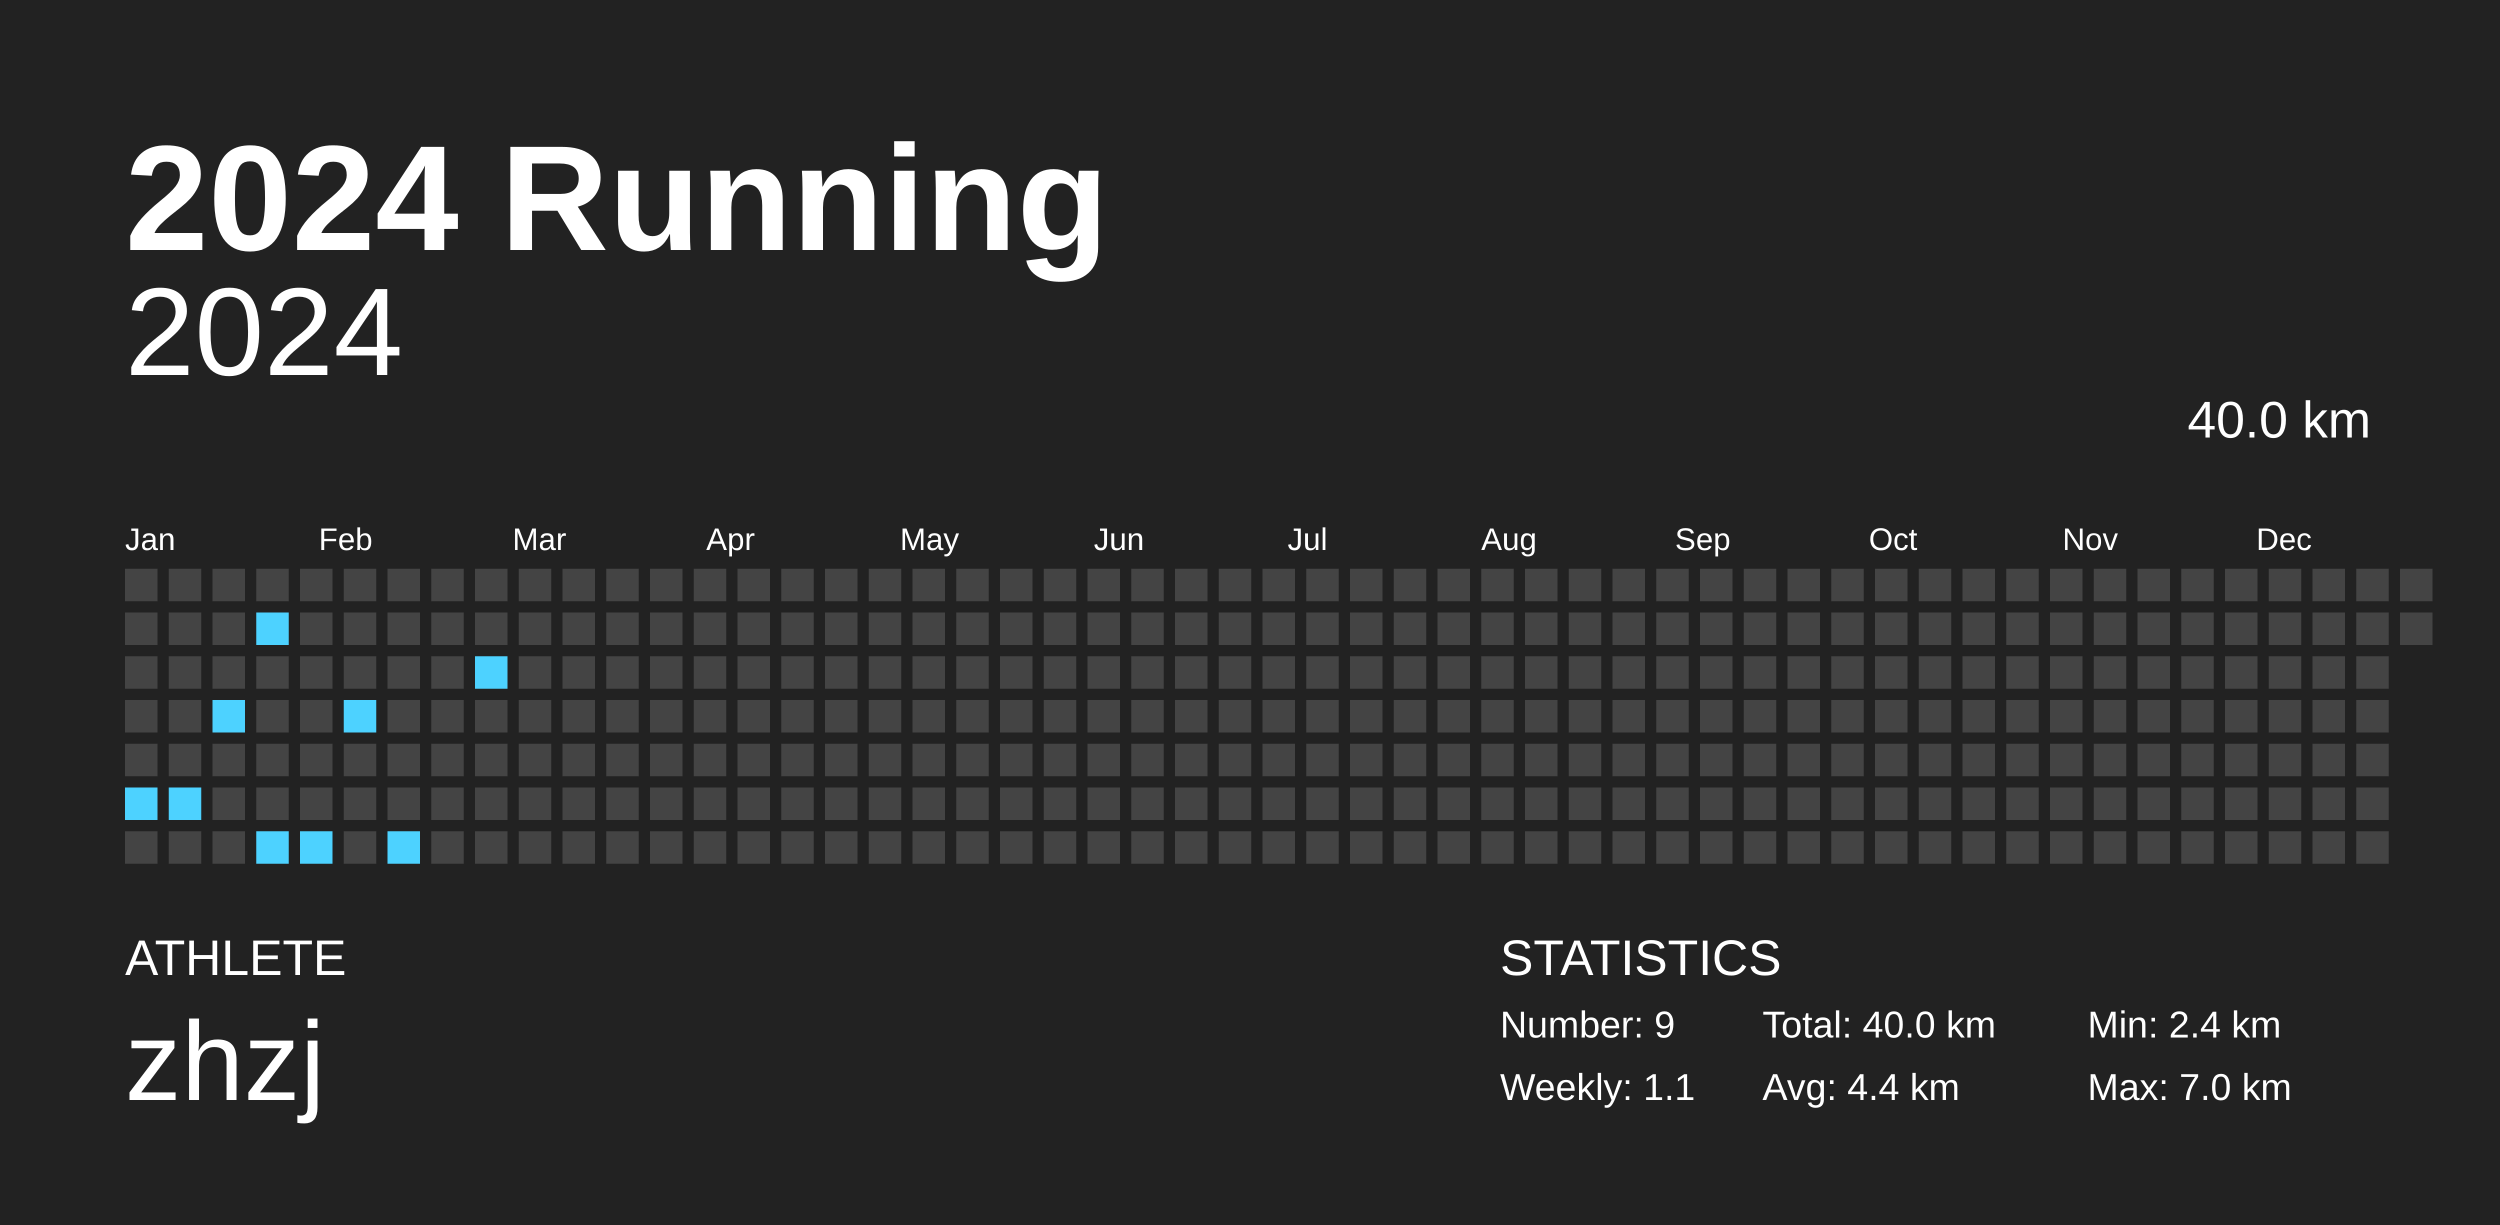
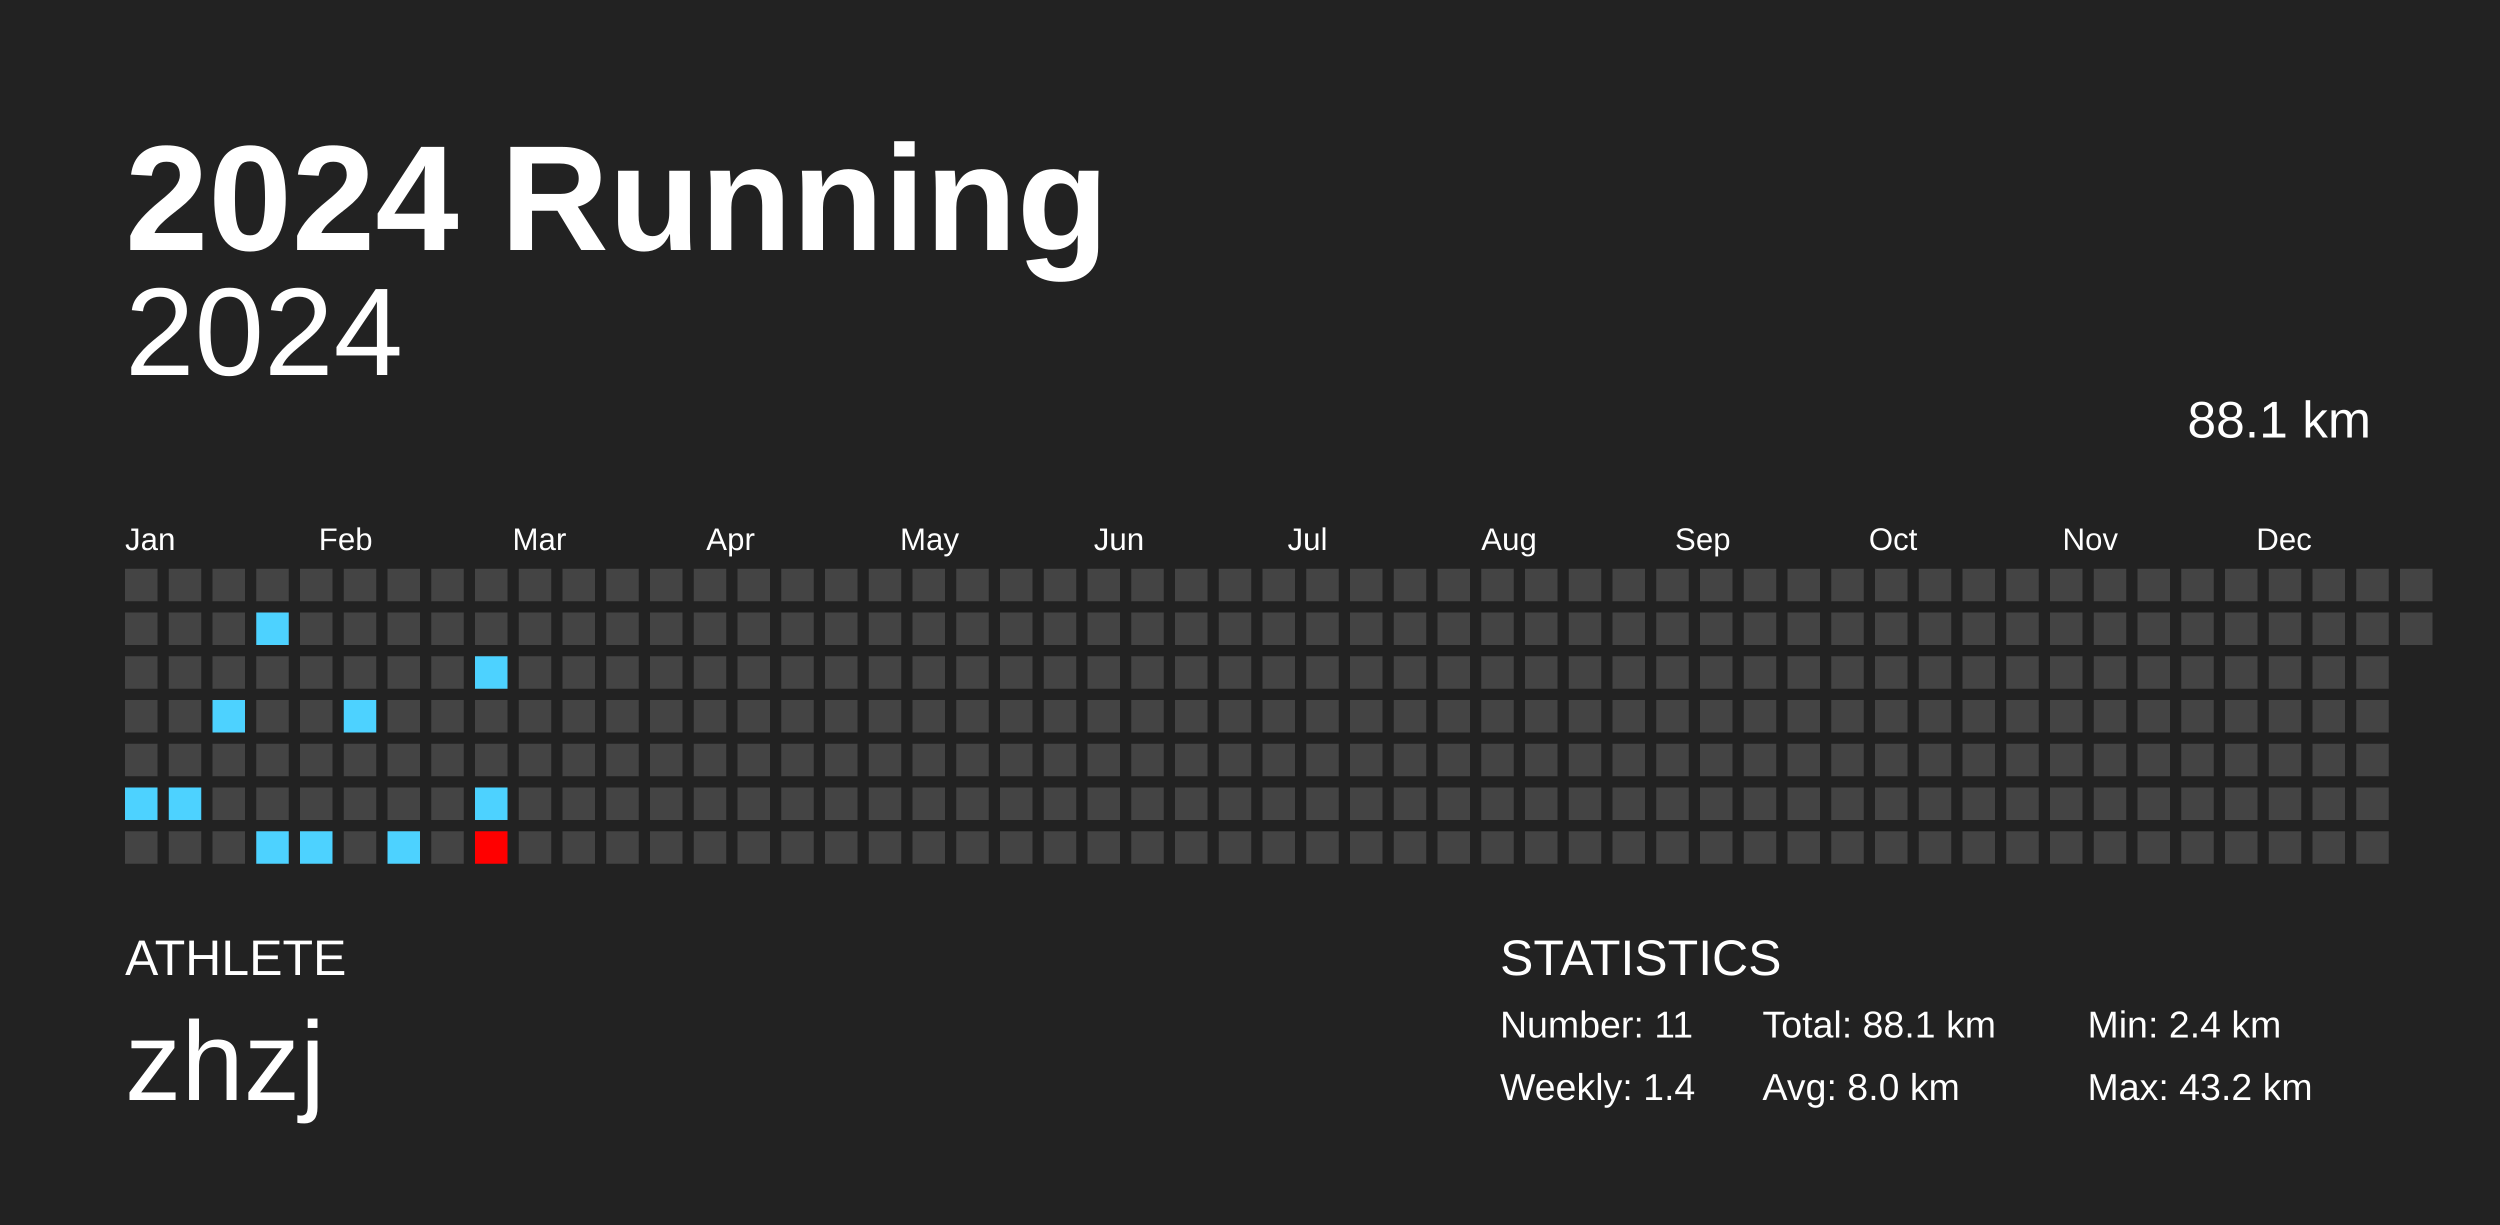
<svg xmlns="http://www.w3.org/2000/svg" baseProfile="full" height="98mm" version="1.1" viewBox="0,0,200,98" width="200mm">
  <defs />
  <rect fill="#222222" height="98" width="200" x="0" y="0" />
  <text fill="#FFFFFF" style="font-size:12px; font-family:Arial; font-weight:bold;" x="10" y="20">2024 Running</text>
  <text fill="#FFFFFF" style="font-size:4px; font-family:Arial" x="10" y="78">ATHLETE</text>
  <text fill="#FFFFFF" style="font-size:9px; font-family:Arial" x="10" y="88">zhzj</text>
  <text fill="#FFFFFF" style="font-size:4px; font-family:Arial" x="120" y="78">STATISTICS</text>
-   <text fill="#FFFFFF" style="font-size:3px; font-family:Arial" x="120" y="83">Number: 9</text>
-   <text fill="#FFFFFF" style="font-size:3px; font-family:Arial" x="120" y="88">Weekly: 1.1</text>
-   <text fill="#FFFFFF" style="font-size:3px; font-family:Arial" x="141" y="83">Total: 40.0 km</text>
-   <text fill="#FFFFFF" style="font-size:3px; font-family:Arial" x="141" y="88">Avg: 4.4 km</text>
+   <text fill="#FFFFFF" style="font-size:3px; font-family:Arial" x="120" y="83">Number: 11</text>
+   <text fill="#FFFFFF" style="font-size:3px; font-family:Arial" x="120" y="88">Weekly: 1.4</text>
+   <text fill="#FFFFFF" style="font-size:3px; font-family:Arial" x="141" y="83">Total: 88.1 km</text>
+   <text fill="#FFFFFF" style="font-size:3px; font-family:Arial" x="141" y="88">Avg: 8.0 km</text>
  <text fill="#FFFFFF" style="font-size:3px; font-family:Arial" x="167" y="83">Min: 2.4 km</text>
-   <text fill="#FFFFFF" style="font-size:3px; font-family:Arial" x="167" y="88">Max: 7.0 km</text>
+   <text fill="#FFFFFF" style="font-size:3px; font-family:Arial" x="167" y="88">Max: 43.2 km</text>
  <text alignment-baseline="hanging" fill="#FFFFFF" style="font-size:10.0px; font-family:Arial;" x="10" y="30">2024</text>
-   <text alignment-baseline="hanging" fill="#FFFFFF" style="font-size:4.125px; font-family:Arial;" x="175" y="35">40.0 km</text>
+   <text alignment-baseline="hanging" fill="#FFFFFF" style="font-size:4.125px; font-family:Arial;" x="175" y="35">88.1 km</text>
  <text fill="#FFFFFF" style="font-size:2.5px; font-family:Arial" x="10.0" y="44">Jan</text>
  <text fill="#FFFFFF" style="font-size:2.5px; font-family:Arial" x="25.5" y="44">Feb</text>
  <text fill="#FFFFFF" style="font-size:2.5px; font-family:Arial" x="41.0" y="44">Mar</text>
  <text fill="#FFFFFF" style="font-size:2.5px; font-family:Arial" x="56.5" y="44">Apr</text>
  <text fill="#FFFFFF" style="font-size:2.5px; font-family:Arial" x="72.0" y="44">May</text>
  <text fill="#FFFFFF" style="font-size:2.5px; font-family:Arial" x="87.5" y="44">Jun</text>
  <text fill="#FFFFFF" style="font-size:2.5px; font-family:Arial" x="103.0" y="44">Jul</text>
  <text fill="#FFFFFF" style="font-size:2.5px; font-family:Arial" x="118.5" y="44">Aug</text>
  <text fill="#FFFFFF" style="font-size:2.5px; font-family:Arial" x="134.0" y="44">Sep</text>
  <text fill="#FFFFFF" style="font-size:2.5px; font-family:Arial" x="149.5" y="44">Oct</text>
  <text fill="#FFFFFF" style="font-size:2.5px; font-family:Arial" x="165.0" y="44">Nov</text>
  <text fill="#FFFFFF" style="font-size:2.5px; font-family:Arial" x="180.5" y="44">Dec</text>
  <rect fill="#444444" height="2.6" width="2.6" x="10.0" y="45.5" />
  <rect fill="#444444" height="2.6" width="2.6" x="10.0" y="49.0" />
  <rect fill="#444444" height="2.6" width="2.6" x="10.0" y="52.5" />
  <rect fill="#444444" height="2.6" width="2.6" x="10.0" y="56.0" />
  <rect fill="#444444" height="2.6" width="2.6" x="10.0" y="59.5" />
  <rect fill="#4dd2ff" height="2.6" width="2.6" x="10.0" y="63.0" />
  <rect fill="#444444" height="2.6" width="2.6" x="10.0" y="66.5" />
  <rect fill="#444444" height="2.6" width="2.6" x="13.5" y="45.5" />
  <rect fill="#444444" height="2.6" width="2.6" x="13.5" y="49.0" />
  <rect fill="#444444" height="2.6" width="2.6" x="13.5" y="52.5" />
  <rect fill="#444444" height="2.6" width="2.6" x="13.5" y="56.0" />
  <rect fill="#444444" height="2.6" width="2.6" x="13.5" y="59.5" />
  <rect fill="#4dd2ff" height="2.6" width="2.6" x="13.5" y="63.0" />
  <rect fill="#444444" height="2.6" width="2.6" x="13.5" y="66.5" />
  <rect fill="#444444" height="2.6" width="2.6" x="17.0" y="45.5" />
  <rect fill="#444444" height="2.6" width="2.6" x="17.0" y="49.0" />
  <rect fill="#444444" height="2.6" width="2.6" x="17.0" y="52.5" />
  <rect fill="#4dd2ff" height="2.6" width="2.6" x="17.0" y="56.0" />
  <rect fill="#444444" height="2.6" width="2.6" x="17.0" y="59.5" />
  <rect fill="#444444" height="2.6" width="2.6" x="17.0" y="63.0" />
  <rect fill="#444444" height="2.6" width="2.6" x="17.0" y="66.5" />
  <rect fill="#444444" height="2.6" width="2.6" x="20.5" y="45.5" />
  <rect fill="#4dd2ff" height="2.6" width="2.6" x="20.5" y="49.0" />
  <rect fill="#444444" height="2.6" width="2.6" x="20.5" y="52.5" />
  <rect fill="#444444" height="2.6" width="2.6" x="20.5" y="56.0" />
  <rect fill="#444444" height="2.6" width="2.6" x="20.5" y="59.5" />
  <rect fill="#444444" height="2.6" width="2.6" x="20.5" y="63.0" />
  <rect fill="#4dd2ff" height="2.6" width="2.6" x="20.5" y="66.5" />
  <rect fill="#444444" height="2.6" width="2.6" x="24.0" y="45.5" />
  <rect fill="#444444" height="2.6" width="2.6" x="24.0" y="49.0" />
  <rect fill="#444444" height="2.6" width="2.6" x="24.0" y="52.5" />
  <rect fill="#444444" height="2.6" width="2.6" x="24.0" y="56.0" />
  <rect fill="#444444" height="2.6" width="2.6" x="24.0" y="59.5" />
  <rect fill="#444444" height="2.6" width="2.6" x="24.0" y="63.0" />
  <rect fill="#4dd2ff" height="2.6" width="2.6" x="24.0" y="66.5" />
  <rect fill="#444444" height="2.6" width="2.6" x="27.5" y="45.5" />
  <rect fill="#444444" height="2.6" width="2.6" x="27.5" y="49.0" />
  <rect fill="#444444" height="2.6" width="2.6" x="27.5" y="52.5" />
  <rect fill="#4dd2ff" height="2.6" width="2.6" x="27.5" y="56.0" />
  <rect fill="#444444" height="2.6" width="2.6" x="27.5" y="59.5" />
  <rect fill="#444444" height="2.6" width="2.6" x="27.5" y="63.0" />
  <rect fill="#444444" height="2.6" width="2.6" x="27.5" y="66.5" />
  <rect fill="#444444" height="2.6" width="2.6" x="31.0" y="45.5" />
  <rect fill="#444444" height="2.6" width="2.6" x="31.0" y="49.0" />
  <rect fill="#444444" height="2.6" width="2.6" x="31.0" y="52.5" />
  <rect fill="#444444" height="2.6" width="2.6" x="31.0" y="56.0" />
  <rect fill="#444444" height="2.6" width="2.6" x="31.0" y="59.5" />
  <rect fill="#444444" height="2.6" width="2.6" x="31.0" y="63.0" />
  <rect fill="#4dd2ff" height="2.6" width="2.6" x="31.0" y="66.5" />
  <rect fill="#444444" height="2.6" width="2.6" x="34.5" y="45.5" />
  <rect fill="#444444" height="2.6" width="2.6" x="34.5" y="49.0" />
  <rect fill="#444444" height="2.6" width="2.6" x="34.5" y="52.5" />
  <rect fill="#444444" height="2.6" width="2.6" x="34.5" y="56.0" />
  <rect fill="#444444" height="2.6" width="2.6" x="34.5" y="59.5" />
  <rect fill="#444444" height="2.6" width="2.6" x="34.5" y="63.0" />
  <rect fill="#444444" height="2.6" width="2.6" x="34.5" y="66.5" />
  <rect fill="#444444" height="2.6" width="2.6" x="38.0" y="45.5" />
  <rect fill="#444444" height="2.6" width="2.6" x="38.0" y="49.0" />
  <rect fill="#4dd2ff" height="2.6" width="2.6" x="38.0" y="52.5" />
  <rect fill="#444444" height="2.6" width="2.6" x="38.0" y="56.0" />
  <rect fill="#444444" height="2.6" width="2.6" x="38.0" y="59.5" />
-   <rect fill="#444444" height="2.6" width="2.6" x="38.0" y="63.0" />
-   <rect fill="#444444" height="2.6" width="2.6" x="38.0" y="66.5" />
+   <rect fill="#4dd2ff" height="2.6" width="2.6" x="38.0" y="63.0" />
+   <rect fill="red" height="2.6" width="2.6" x="38.0" y="66.5" />
  <rect fill="#444444" height="2.6" width="2.6" x="41.5" y="45.5" />
  <rect fill="#444444" height="2.6" width="2.6" x="41.5" y="49.0" />
  <rect fill="#444444" height="2.6" width="2.6" x="41.5" y="52.5" />
  <rect fill="#444444" height="2.6" width="2.6" x="41.5" y="56.0" />
  <rect fill="#444444" height="2.6" width="2.6" x="41.5" y="59.5" />
  <rect fill="#444444" height="2.6" width="2.6" x="41.5" y="63.0" />
  <rect fill="#444444" height="2.6" width="2.6" x="41.5" y="66.5" />
  <rect fill="#444444" height="2.6" width="2.6" x="45.0" y="45.5" />
  <rect fill="#444444" height="2.6" width="2.6" x="45.0" y="49.0" />
  <rect fill="#444444" height="2.6" width="2.6" x="45.0" y="52.5" />
  <rect fill="#444444" height="2.6" width="2.6" x="45.0" y="56.0" />
  <rect fill="#444444" height="2.6" width="2.6" x="45.0" y="59.5" />
  <rect fill="#444444" height="2.6" width="2.6" x="45.0" y="63.0" />
  <rect fill="#444444" height="2.6" width="2.6" x="45.0" y="66.5" />
  <rect fill="#444444" height="2.6" width="2.6" x="48.5" y="45.5" />
  <rect fill="#444444" height="2.6" width="2.6" x="48.5" y="49.0" />
  <rect fill="#444444" height="2.6" width="2.6" x="48.5" y="52.5" />
  <rect fill="#444444" height="2.6" width="2.6" x="48.5" y="56.0" />
  <rect fill="#444444" height="2.6" width="2.6" x="48.5" y="59.5" />
  <rect fill="#444444" height="2.6" width="2.6" x="48.5" y="63.0" />
  <rect fill="#444444" height="2.6" width="2.6" x="48.5" y="66.5" />
  <rect fill="#444444" height="2.6" width="2.6" x="52.0" y="45.5" />
  <rect fill="#444444" height="2.6" width="2.6" x="52.0" y="49.0" />
  <rect fill="#444444" height="2.6" width="2.6" x="52.0" y="52.5" />
  <rect fill="#444444" height="2.6" width="2.6" x="52.0" y="56.0" />
  <rect fill="#444444" height="2.6" width="2.6" x="52.0" y="59.5" />
  <rect fill="#444444" height="2.6" width="2.6" x="52.0" y="63.0" />
  <rect fill="#444444" height="2.6" width="2.6" x="52.0" y="66.5" />
  <rect fill="#444444" height="2.6" width="2.6" x="55.5" y="45.5" />
  <rect fill="#444444" height="2.6" width="2.6" x="55.5" y="49.0" />
  <rect fill="#444444" height="2.6" width="2.6" x="55.5" y="52.5" />
  <rect fill="#444444" height="2.6" width="2.6" x="55.5" y="56.0" />
  <rect fill="#444444" height="2.6" width="2.6" x="55.5" y="59.5" />
  <rect fill="#444444" height="2.6" width="2.6" x="55.5" y="63.0" />
  <rect fill="#444444" height="2.6" width="2.6" x="55.5" y="66.5" />
  <rect fill="#444444" height="2.6" width="2.6" x="59.0" y="45.5" />
  <rect fill="#444444" height="2.6" width="2.6" x="59.0" y="49.0" />
  <rect fill="#444444" height="2.6" width="2.6" x="59.0" y="52.5" />
  <rect fill="#444444" height="2.6" width="2.6" x="59.0" y="56.0" />
  <rect fill="#444444" height="2.6" width="2.6" x="59.0" y="59.5" />
  <rect fill="#444444" height="2.6" width="2.6" x="59.0" y="63.0" />
  <rect fill="#444444" height="2.6" width="2.6" x="59.0" y="66.5" />
  <rect fill="#444444" height="2.6" width="2.6" x="62.5" y="45.5" />
  <rect fill="#444444" height="2.6" width="2.6" x="62.5" y="49.0" />
  <rect fill="#444444" height="2.6" width="2.6" x="62.5" y="52.5" />
  <rect fill="#444444" height="2.6" width="2.6" x="62.5" y="56.0" />
  <rect fill="#444444" height="2.6" width="2.6" x="62.5" y="59.5" />
  <rect fill="#444444" height="2.6" width="2.6" x="62.5" y="63.0" />
  <rect fill="#444444" height="2.6" width="2.6" x="62.5" y="66.5" />
  <rect fill="#444444" height="2.6" width="2.6" x="66.0" y="45.5" />
  <rect fill="#444444" height="2.6" width="2.6" x="66.0" y="49.0" />
  <rect fill="#444444" height="2.6" width="2.6" x="66.0" y="52.5" />
  <rect fill="#444444" height="2.6" width="2.6" x="66.0" y="56.0" />
  <rect fill="#444444" height="2.6" width="2.6" x="66.0" y="59.5" />
  <rect fill="#444444" height="2.6" width="2.6" x="66.0" y="63.0" />
  <rect fill="#444444" height="2.6" width="2.6" x="66.0" y="66.5" />
  <rect fill="#444444" height="2.6" width="2.6" x="69.5" y="45.5" />
  <rect fill="#444444" height="2.6" width="2.6" x="69.5" y="49.0" />
  <rect fill="#444444" height="2.6" width="2.6" x="69.5" y="52.5" />
  <rect fill="#444444" height="2.6" width="2.6" x="69.5" y="56.0" />
  <rect fill="#444444" height="2.6" width="2.6" x="69.5" y="59.5" />
  <rect fill="#444444" height="2.6" width="2.6" x="69.5" y="63.0" />
  <rect fill="#444444" height="2.6" width="2.6" x="69.5" y="66.5" />
  <rect fill="#444444" height="2.6" width="2.6" x="73.0" y="45.5" />
  <rect fill="#444444" height="2.6" width="2.6" x="73.0" y="49.0" />
  <rect fill="#444444" height="2.6" width="2.6" x="73.0" y="52.5" />
  <rect fill="#444444" height="2.6" width="2.6" x="73.0" y="56.0" />
  <rect fill="#444444" height="2.6" width="2.6" x="73.0" y="59.5" />
  <rect fill="#444444" height="2.6" width="2.6" x="73.0" y="63.0" />
  <rect fill="#444444" height="2.6" width="2.6" x="73.0" y="66.5" />
  <rect fill="#444444" height="2.6" width="2.6" x="76.5" y="45.5" />
  <rect fill="#444444" height="2.6" width="2.6" x="76.5" y="49.0" />
  <rect fill="#444444" height="2.6" width="2.6" x="76.5" y="52.5" />
  <rect fill="#444444" height="2.6" width="2.6" x="76.5" y="56.0" />
  <rect fill="#444444" height="2.6" width="2.6" x="76.5" y="59.5" />
  <rect fill="#444444" height="2.6" width="2.6" x="76.5" y="63.0" />
  <rect fill="#444444" height="2.6" width="2.6" x="76.5" y="66.5" />
  <rect fill="#444444" height="2.6" width="2.6" x="80.0" y="45.5" />
  <rect fill="#444444" height="2.6" width="2.6" x="80.0" y="49.0" />
  <rect fill="#444444" height="2.6" width="2.6" x="80.0" y="52.5" />
  <rect fill="#444444" height="2.6" width="2.6" x="80.0" y="56.0" />
  <rect fill="#444444" height="2.6" width="2.6" x="80.0" y="59.5" />
  <rect fill="#444444" height="2.6" width="2.6" x="80.0" y="63.0" />
  <rect fill="#444444" height="2.6" width="2.6" x="80.0" y="66.5" />
  <rect fill="#444444" height="2.6" width="2.6" x="83.5" y="45.5" />
  <rect fill="#444444" height="2.6" width="2.6" x="83.5" y="49.0" />
  <rect fill="#444444" height="2.6" width="2.6" x="83.5" y="52.5" />
  <rect fill="#444444" height="2.6" width="2.6" x="83.5" y="56.0" />
  <rect fill="#444444" height="2.6" width="2.6" x="83.5" y="59.5" />
  <rect fill="#444444" height="2.6" width="2.6" x="83.5" y="63.0" />
  <rect fill="#444444" height="2.6" width="2.6" x="83.5" y="66.5" />
  <rect fill="#444444" height="2.6" width="2.6" x="87.0" y="45.5" />
  <rect fill="#444444" height="2.6" width="2.6" x="87.0" y="49.0" />
  <rect fill="#444444" height="2.6" width="2.6" x="87.0" y="52.5" />
  <rect fill="#444444" height="2.6" width="2.6" x="87.0" y="56.0" />
  <rect fill="#444444" height="2.6" width="2.6" x="87.0" y="59.5" />
  <rect fill="#444444" height="2.6" width="2.6" x="87.0" y="63.0" />
  <rect fill="#444444" height="2.6" width="2.6" x="87.0" y="66.5" />
  <rect fill="#444444" height="2.6" width="2.6" x="90.5" y="45.5" />
  <rect fill="#444444" height="2.6" width="2.6" x="90.5" y="49.0" />
  <rect fill="#444444" height="2.6" width="2.6" x="90.5" y="52.5" />
  <rect fill="#444444" height="2.6" width="2.6" x="90.5" y="56.0" />
  <rect fill="#444444" height="2.6" width="2.6" x="90.5" y="59.5" />
  <rect fill="#444444" height="2.6" width="2.6" x="90.5" y="63.0" />
  <rect fill="#444444" height="2.6" width="2.6" x="90.5" y="66.5" />
  <rect fill="#444444" height="2.6" width="2.6" x="94.0" y="45.5" />
  <rect fill="#444444" height="2.6" width="2.6" x="94.0" y="49.0" />
  <rect fill="#444444" height="2.6" width="2.6" x="94.0" y="52.5" />
  <rect fill="#444444" height="2.6" width="2.6" x="94.0" y="56.0" />
  <rect fill="#444444" height="2.6" width="2.6" x="94.0" y="59.5" />
  <rect fill="#444444" height="2.6" width="2.6" x="94.0" y="63.0" />
  <rect fill="#444444" height="2.6" width="2.6" x="94.0" y="66.5" />
  <rect fill="#444444" height="2.6" width="2.6" x="97.5" y="45.5" />
  <rect fill="#444444" height="2.6" width="2.6" x="97.5" y="49.0" />
  <rect fill="#444444" height="2.6" width="2.6" x="97.5" y="52.5" />
  <rect fill="#444444" height="2.6" width="2.6" x="97.5" y="56.0" />
  <rect fill="#444444" height="2.6" width="2.6" x="97.5" y="59.5" />
  <rect fill="#444444" height="2.6" width="2.6" x="97.5" y="63.0" />
  <rect fill="#444444" height="2.6" width="2.6" x="97.5" y="66.5" />
  <rect fill="#444444" height="2.6" width="2.6" x="101.0" y="45.5" />
  <rect fill="#444444" height="2.6" width="2.6" x="101.0" y="49.0" />
  <rect fill="#444444" height="2.6" width="2.6" x="101.0" y="52.5" />
  <rect fill="#444444" height="2.6" width="2.6" x="101.0" y="56.0" />
  <rect fill="#444444" height="2.6" width="2.6" x="101.0" y="59.5" />
  <rect fill="#444444" height="2.6" width="2.6" x="101.0" y="63.0" />
  <rect fill="#444444" height="2.6" width="2.6" x="101.0" y="66.5" />
  <rect fill="#444444" height="2.6" width="2.6" x="104.5" y="45.5" />
  <rect fill="#444444" height="2.6" width="2.6" x="104.5" y="49.0" />
  <rect fill="#444444" height="2.6" width="2.6" x="104.5" y="52.5" />
  <rect fill="#444444" height="2.6" width="2.6" x="104.5" y="56.0" />
  <rect fill="#444444" height="2.6" width="2.6" x="104.5" y="59.5" />
  <rect fill="#444444" height="2.6" width="2.6" x="104.5" y="63.0" />
  <rect fill="#444444" height="2.6" width="2.6" x="104.5" y="66.5" />
  <rect fill="#444444" height="2.6" width="2.6" x="108.0" y="45.5" />
  <rect fill="#444444" height="2.6" width="2.6" x="108.0" y="49.0" />
  <rect fill="#444444" height="2.6" width="2.6" x="108.0" y="52.5" />
  <rect fill="#444444" height="2.6" width="2.6" x="108.0" y="56.0" />
  <rect fill="#444444" height="2.6" width="2.6" x="108.0" y="59.5" />
  <rect fill="#444444" height="2.6" width="2.6" x="108.0" y="63.0" />
  <rect fill="#444444" height="2.6" width="2.6" x="108.0" y="66.5" />
  <rect fill="#444444" height="2.6" width="2.6" x="111.5" y="45.5" />
  <rect fill="#444444" height="2.6" width="2.6" x="111.5" y="49.0" />
  <rect fill="#444444" height="2.6" width="2.6" x="111.5" y="52.5" />
  <rect fill="#444444" height="2.6" width="2.6" x="111.5" y="56.0" />
  <rect fill="#444444" height="2.6" width="2.6" x="111.5" y="59.5" />
  <rect fill="#444444" height="2.6" width="2.6" x="111.5" y="63.0" />
  <rect fill="#444444" height="2.6" width="2.6" x="111.5" y="66.5" />
  <rect fill="#444444" height="2.6" width="2.6" x="115.0" y="45.5" />
  <rect fill="#444444" height="2.6" width="2.6" x="115.0" y="49.0" />
  <rect fill="#444444" height="2.6" width="2.6" x="115.0" y="52.5" />
  <rect fill="#444444" height="2.6" width="2.6" x="115.0" y="56.0" />
  <rect fill="#444444" height="2.6" width="2.6" x="115.0" y="59.5" />
  <rect fill="#444444" height="2.6" width="2.6" x="115.0" y="63.0" />
  <rect fill="#444444" height="2.6" width="2.6" x="115.0" y="66.5" />
  <rect fill="#444444" height="2.6" width="2.6" x="118.5" y="45.5" />
  <rect fill="#444444" height="2.6" width="2.6" x="118.5" y="49.0" />
  <rect fill="#444444" height="2.6" width="2.6" x="118.5" y="52.5" />
  <rect fill="#444444" height="2.6" width="2.6" x="118.5" y="56.0" />
  <rect fill="#444444" height="2.6" width="2.6" x="118.5" y="59.5" />
  <rect fill="#444444" height="2.6" width="2.6" x="118.5" y="63.0" />
  <rect fill="#444444" height="2.6" width="2.6" x="118.5" y="66.5" />
  <rect fill="#444444" height="2.6" width="2.6" x="122.0" y="45.5" />
  <rect fill="#444444" height="2.6" width="2.6" x="122.0" y="49.0" />
  <rect fill="#444444" height="2.6" width="2.6" x="122.0" y="52.5" />
  <rect fill="#444444" height="2.6" width="2.6" x="122.0" y="56.0" />
  <rect fill="#444444" height="2.6" width="2.6" x="122.0" y="59.5" />
  <rect fill="#444444" height="2.6" width="2.6" x="122.0" y="63.0" />
  <rect fill="#444444" height="2.6" width="2.6" x="122.0" y="66.5" />
  <rect fill="#444444" height="2.6" width="2.6" x="125.5" y="45.5" />
  <rect fill="#444444" height="2.6" width="2.6" x="125.5" y="49.0" />
  <rect fill="#444444" height="2.6" width="2.6" x="125.5" y="52.5" />
  <rect fill="#444444" height="2.6" width="2.6" x="125.5" y="56.0" />
  <rect fill="#444444" height="2.6" width="2.6" x="125.5" y="59.5" />
  <rect fill="#444444" height="2.6" width="2.6" x="125.5" y="63.0" />
  <rect fill="#444444" height="2.6" width="2.6" x="125.5" y="66.5" />
  <rect fill="#444444" height="2.6" width="2.6" x="129.0" y="45.5" />
  <rect fill="#444444" height="2.6" width="2.6" x="129.0" y="49.0" />
  <rect fill="#444444" height="2.6" width="2.6" x="129.0" y="52.5" />
  <rect fill="#444444" height="2.6" width="2.6" x="129.0" y="56.0" />
  <rect fill="#444444" height="2.6" width="2.6" x="129.0" y="59.5" />
  <rect fill="#444444" height="2.6" width="2.6" x="129.0" y="63.0" />
  <rect fill="#444444" height="2.6" width="2.6" x="129.0" y="66.5" />
  <rect fill="#444444" height="2.6" width="2.6" x="132.5" y="45.5" />
  <rect fill="#444444" height="2.6" width="2.6" x="132.5" y="49.0" />
  <rect fill="#444444" height="2.6" width="2.6" x="132.5" y="52.5" />
  <rect fill="#444444" height="2.6" width="2.6" x="132.5" y="56.0" />
  <rect fill="#444444" height="2.6" width="2.6" x="132.5" y="59.5" />
  <rect fill="#444444" height="2.6" width="2.6" x="132.5" y="63.0" />
  <rect fill="#444444" height="2.6" width="2.6" x="132.5" y="66.5" />
  <rect fill="#444444" height="2.6" width="2.6" x="136.0" y="45.5" />
  <rect fill="#444444" height="2.6" width="2.6" x="136.0" y="49.0" />
  <rect fill="#444444" height="2.6" width="2.6" x="136.0" y="52.5" />
  <rect fill="#444444" height="2.6" width="2.6" x="136.0" y="56.0" />
  <rect fill="#444444" height="2.6" width="2.6" x="136.0" y="59.5" />
  <rect fill="#444444" height="2.6" width="2.6" x="136.0" y="63.0" />
  <rect fill="#444444" height="2.6" width="2.6" x="136.0" y="66.5" />
  <rect fill="#444444" height="2.6" width="2.6" x="139.5" y="45.5" />
  <rect fill="#444444" height="2.6" width="2.6" x="139.5" y="49.0" />
  <rect fill="#444444" height="2.6" width="2.6" x="139.5" y="52.5" />
  <rect fill="#444444" height="2.6" width="2.6" x="139.5" y="56.0" />
  <rect fill="#444444" height="2.6" width="2.6" x="139.5" y="59.5" />
  <rect fill="#444444" height="2.6" width="2.6" x="139.5" y="63.0" />
  <rect fill="#444444" height="2.6" width="2.6" x="139.5" y="66.5" />
  <rect fill="#444444" height="2.6" width="2.6" x="143.0" y="45.5" />
  <rect fill="#444444" height="2.6" width="2.6" x="143.0" y="49.0" />
  <rect fill="#444444" height="2.6" width="2.6" x="143.0" y="52.5" />
  <rect fill="#444444" height="2.6" width="2.6" x="143.0" y="56.0" />
  <rect fill="#444444" height="2.6" width="2.6" x="143.0" y="59.5" />
  <rect fill="#444444" height="2.6" width="2.6" x="143.0" y="63.0" />
  <rect fill="#444444" height="2.6" width="2.6" x="143.0" y="66.5" />
  <rect fill="#444444" height="2.6" width="2.6" x="146.5" y="45.5" />
  <rect fill="#444444" height="2.6" width="2.6" x="146.5" y="49.0" />
  <rect fill="#444444" height="2.6" width="2.6" x="146.5" y="52.5" />
  <rect fill="#444444" height="2.6" width="2.6" x="146.5" y="56.0" />
  <rect fill="#444444" height="2.6" width="2.6" x="146.5" y="59.5" />
  <rect fill="#444444" height="2.6" width="2.6" x="146.5" y="63.0" />
  <rect fill="#444444" height="2.6" width="2.6" x="146.5" y="66.5" />
  <rect fill="#444444" height="2.6" width="2.6" x="150.0" y="45.5" />
  <rect fill="#444444" height="2.6" width="2.6" x="150.0" y="49.0" />
  <rect fill="#444444" height="2.6" width="2.6" x="150.0" y="52.5" />
  <rect fill="#444444" height="2.6" width="2.6" x="150.0" y="56.0" />
  <rect fill="#444444" height="2.6" width="2.6" x="150.0" y="59.5" />
  <rect fill="#444444" height="2.6" width="2.6" x="150.0" y="63.0" />
  <rect fill="#444444" height="2.6" width="2.6" x="150.0" y="66.5" />
  <rect fill="#444444" height="2.6" width="2.6" x="153.5" y="45.5" />
  <rect fill="#444444" height="2.6" width="2.6" x="153.5" y="49.0" />
  <rect fill="#444444" height="2.6" width="2.6" x="153.5" y="52.5" />
  <rect fill="#444444" height="2.6" width="2.6" x="153.5" y="56.0" />
  <rect fill="#444444" height="2.6" width="2.6" x="153.5" y="59.5" />
  <rect fill="#444444" height="2.6" width="2.6" x="153.5" y="63.0" />
  <rect fill="#444444" height="2.6" width="2.6" x="153.5" y="66.5" />
  <rect fill="#444444" height="2.6" width="2.6" x="157.0" y="45.5" />
  <rect fill="#444444" height="2.6" width="2.6" x="157.0" y="49.0" />
  <rect fill="#444444" height="2.6" width="2.6" x="157.0" y="52.5" />
  <rect fill="#444444" height="2.6" width="2.6" x="157.0" y="56.0" />
  <rect fill="#444444" height="2.6" width="2.6" x="157.0" y="59.5" />
  <rect fill="#444444" height="2.6" width="2.6" x="157.0" y="63.0" />
  <rect fill="#444444" height="2.6" width="2.6" x="157.0" y="66.5" />
  <rect fill="#444444" height="2.6" width="2.6" x="160.5" y="45.5" />
  <rect fill="#444444" height="2.6" width="2.6" x="160.5" y="49.0" />
  <rect fill="#444444" height="2.6" width="2.6" x="160.5" y="52.5" />
  <rect fill="#444444" height="2.6" width="2.6" x="160.5" y="56.0" />
  <rect fill="#444444" height="2.6" width="2.6" x="160.5" y="59.5" />
  <rect fill="#444444" height="2.6" width="2.6" x="160.5" y="63.0" />
  <rect fill="#444444" height="2.6" width="2.6" x="160.5" y="66.5" />
  <rect fill="#444444" height="2.6" width="2.6" x="164.0" y="45.5" />
  <rect fill="#444444" height="2.6" width="2.6" x="164.0" y="49.0" />
  <rect fill="#444444" height="2.6" width="2.6" x="164.0" y="52.5" />
  <rect fill="#444444" height="2.6" width="2.6" x="164.0" y="56.0" />
  <rect fill="#444444" height="2.6" width="2.6" x="164.0" y="59.5" />
  <rect fill="#444444" height="2.6" width="2.6" x="164.0" y="63.0" />
  <rect fill="#444444" height="2.6" width="2.6" x="164.0" y="66.5" />
  <rect fill="#444444" height="2.6" width="2.6" x="167.5" y="45.5" />
  <rect fill="#444444" height="2.6" width="2.6" x="167.5" y="49.0" />
  <rect fill="#444444" height="2.6" width="2.6" x="167.5" y="52.5" />
  <rect fill="#444444" height="2.6" width="2.6" x="167.5" y="56.0" />
  <rect fill="#444444" height="2.6" width="2.6" x="167.5" y="59.5" />
  <rect fill="#444444" height="2.6" width="2.6" x="167.5" y="63.0" />
  <rect fill="#444444" height="2.6" width="2.6" x="167.5" y="66.5" />
  <rect fill="#444444" height="2.6" width="2.6" x="171.0" y="45.5" />
  <rect fill="#444444" height="2.6" width="2.6" x="171.0" y="49.0" />
  <rect fill="#444444" height="2.6" width="2.6" x="171.0" y="52.5" />
  <rect fill="#444444" height="2.6" width="2.6" x="171.0" y="56.0" />
  <rect fill="#444444" height="2.6" width="2.6" x="171.0" y="59.5" />
  <rect fill="#444444" height="2.6" width="2.6" x="171.0" y="63.0" />
  <rect fill="#444444" height="2.6" width="2.6" x="171.0" y="66.5" />
  <rect fill="#444444" height="2.6" width="2.6" x="174.5" y="45.5" />
  <rect fill="#444444" height="2.6" width="2.6" x="174.5" y="49.0" />
  <rect fill="#444444" height="2.6" width="2.6" x="174.5" y="52.5" />
  <rect fill="#444444" height="2.6" width="2.6" x="174.5" y="56.0" />
  <rect fill="#444444" height="2.6" width="2.6" x="174.5" y="59.5" />
  <rect fill="#444444" height="2.6" width="2.6" x="174.5" y="63.0" />
  <rect fill="#444444" height="2.6" width="2.6" x="174.5" y="66.5" />
  <rect fill="#444444" height="2.6" width="2.6" x="178.0" y="45.5" />
  <rect fill="#444444" height="2.6" width="2.6" x="178.0" y="49.0" />
  <rect fill="#444444" height="2.6" width="2.6" x="178.0" y="52.5" />
  <rect fill="#444444" height="2.6" width="2.6" x="178.0" y="56.0" />
  <rect fill="#444444" height="2.6" width="2.6" x="178.0" y="59.5" />
  <rect fill="#444444" height="2.6" width="2.6" x="178.0" y="63.0" />
  <rect fill="#444444" height="2.6" width="2.6" x="178.0" y="66.5" />
  <rect fill="#444444" height="2.6" width="2.6" x="181.5" y="45.5" />
  <rect fill="#444444" height="2.6" width="2.6" x="181.5" y="49.0" />
  <rect fill="#444444" height="2.6" width="2.6" x="181.5" y="52.5" />
  <rect fill="#444444" height="2.6" width="2.6" x="181.5" y="56.0" />
  <rect fill="#444444" height="2.6" width="2.6" x="181.5" y="59.5" />
  <rect fill="#444444" height="2.6" width="2.6" x="181.5" y="63.0" />
  <rect fill="#444444" height="2.6" width="2.6" x="181.5" y="66.5" />
  <rect fill="#444444" height="2.6" width="2.6" x="185.0" y="45.5" />
  <rect fill="#444444" height="2.6" width="2.6" x="185.0" y="49.0" />
  <rect fill="#444444" height="2.6" width="2.6" x="185.0" y="52.5" />
  <rect fill="#444444" height="2.6" width="2.6" x="185.0" y="56.0" />
  <rect fill="#444444" height="2.6" width="2.6" x="185.0" y="59.5" />
  <rect fill="#444444" height="2.6" width="2.6" x="185.0" y="63.0" />
  <rect fill="#444444" height="2.6" width="2.6" x="185.0" y="66.5" />
  <rect fill="#444444" height="2.6" width="2.6" x="188.5" y="45.5" />
  <rect fill="#444444" height="2.6" width="2.6" x="188.5" y="49.0" />
  <rect fill="#444444" height="2.6" width="2.6" x="188.5" y="52.5" />
  <rect fill="#444444" height="2.6" width="2.6" x="188.5" y="56.0" />
  <rect fill="#444444" height="2.6" width="2.6" x="188.5" y="59.5" />
  <rect fill="#444444" height="2.6" width="2.6" x="188.5" y="63.0" />
  <rect fill="#444444" height="2.6" width="2.6" x="188.5" y="66.5" />
  <rect fill="#444444" height="2.6" width="2.6" x="192.0" y="45.5" />
  <rect fill="#444444" height="2.6" width="2.6" x="192.0" y="49.0" />
</svg>
